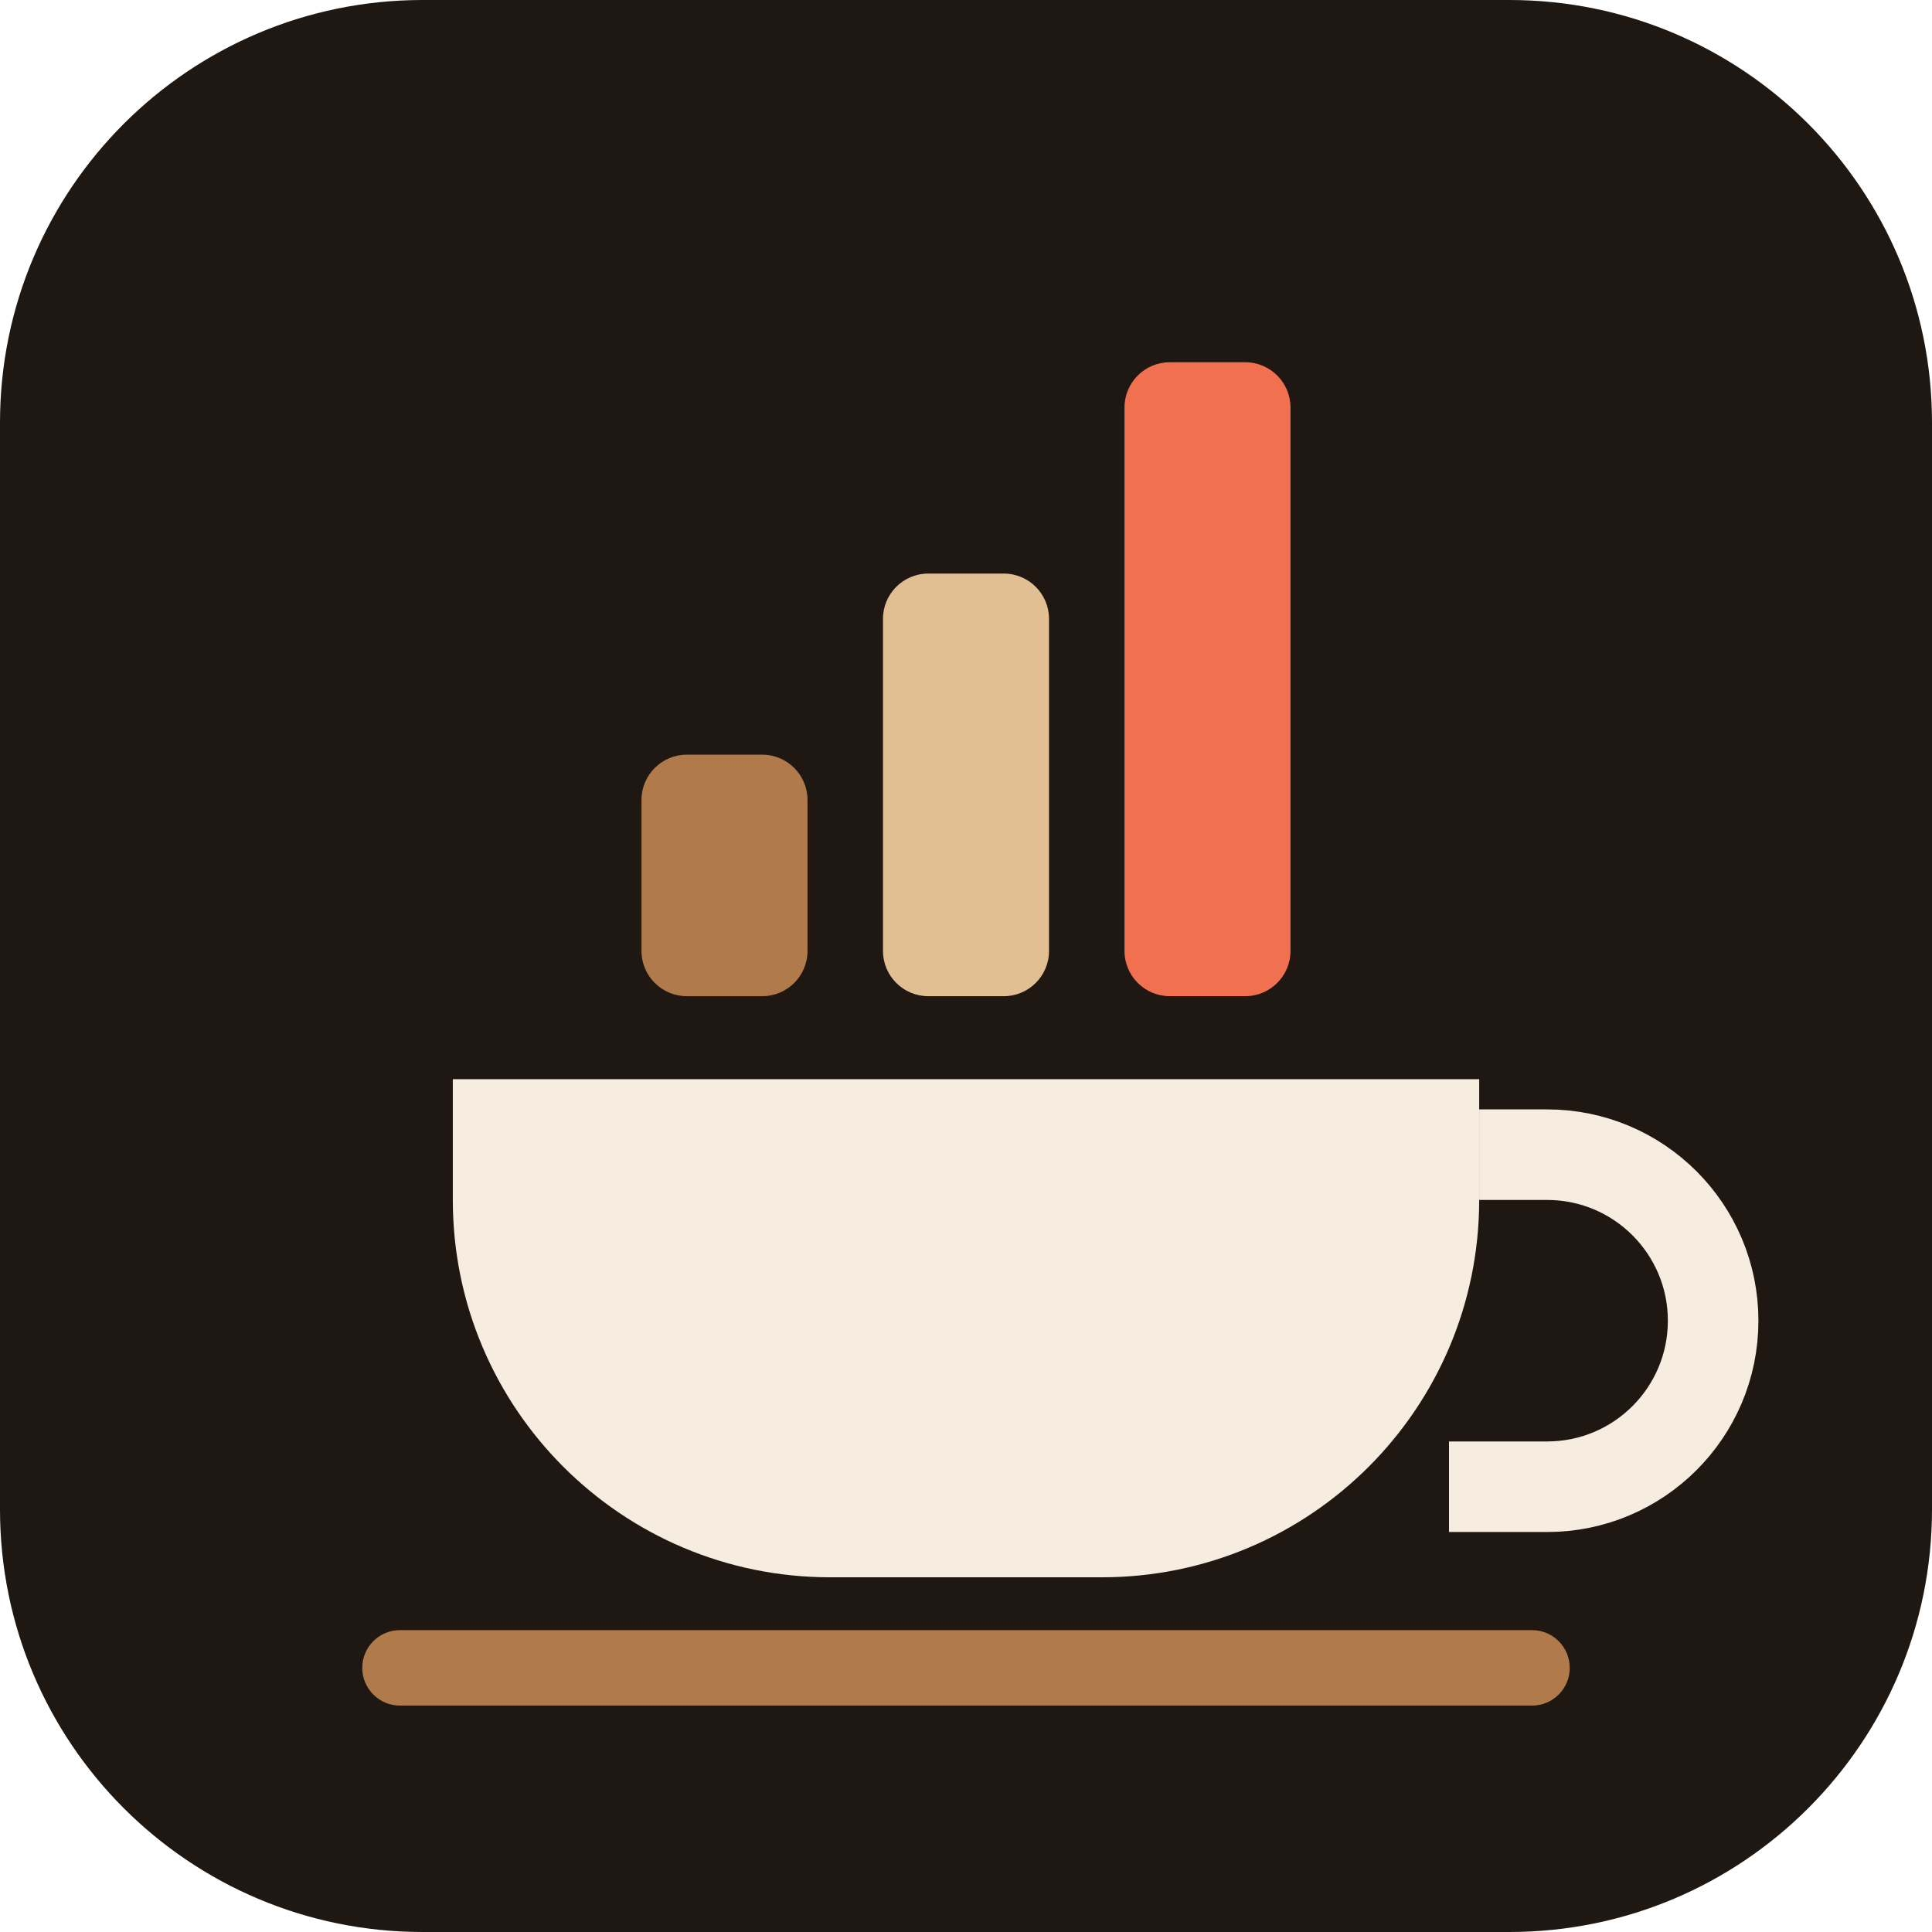
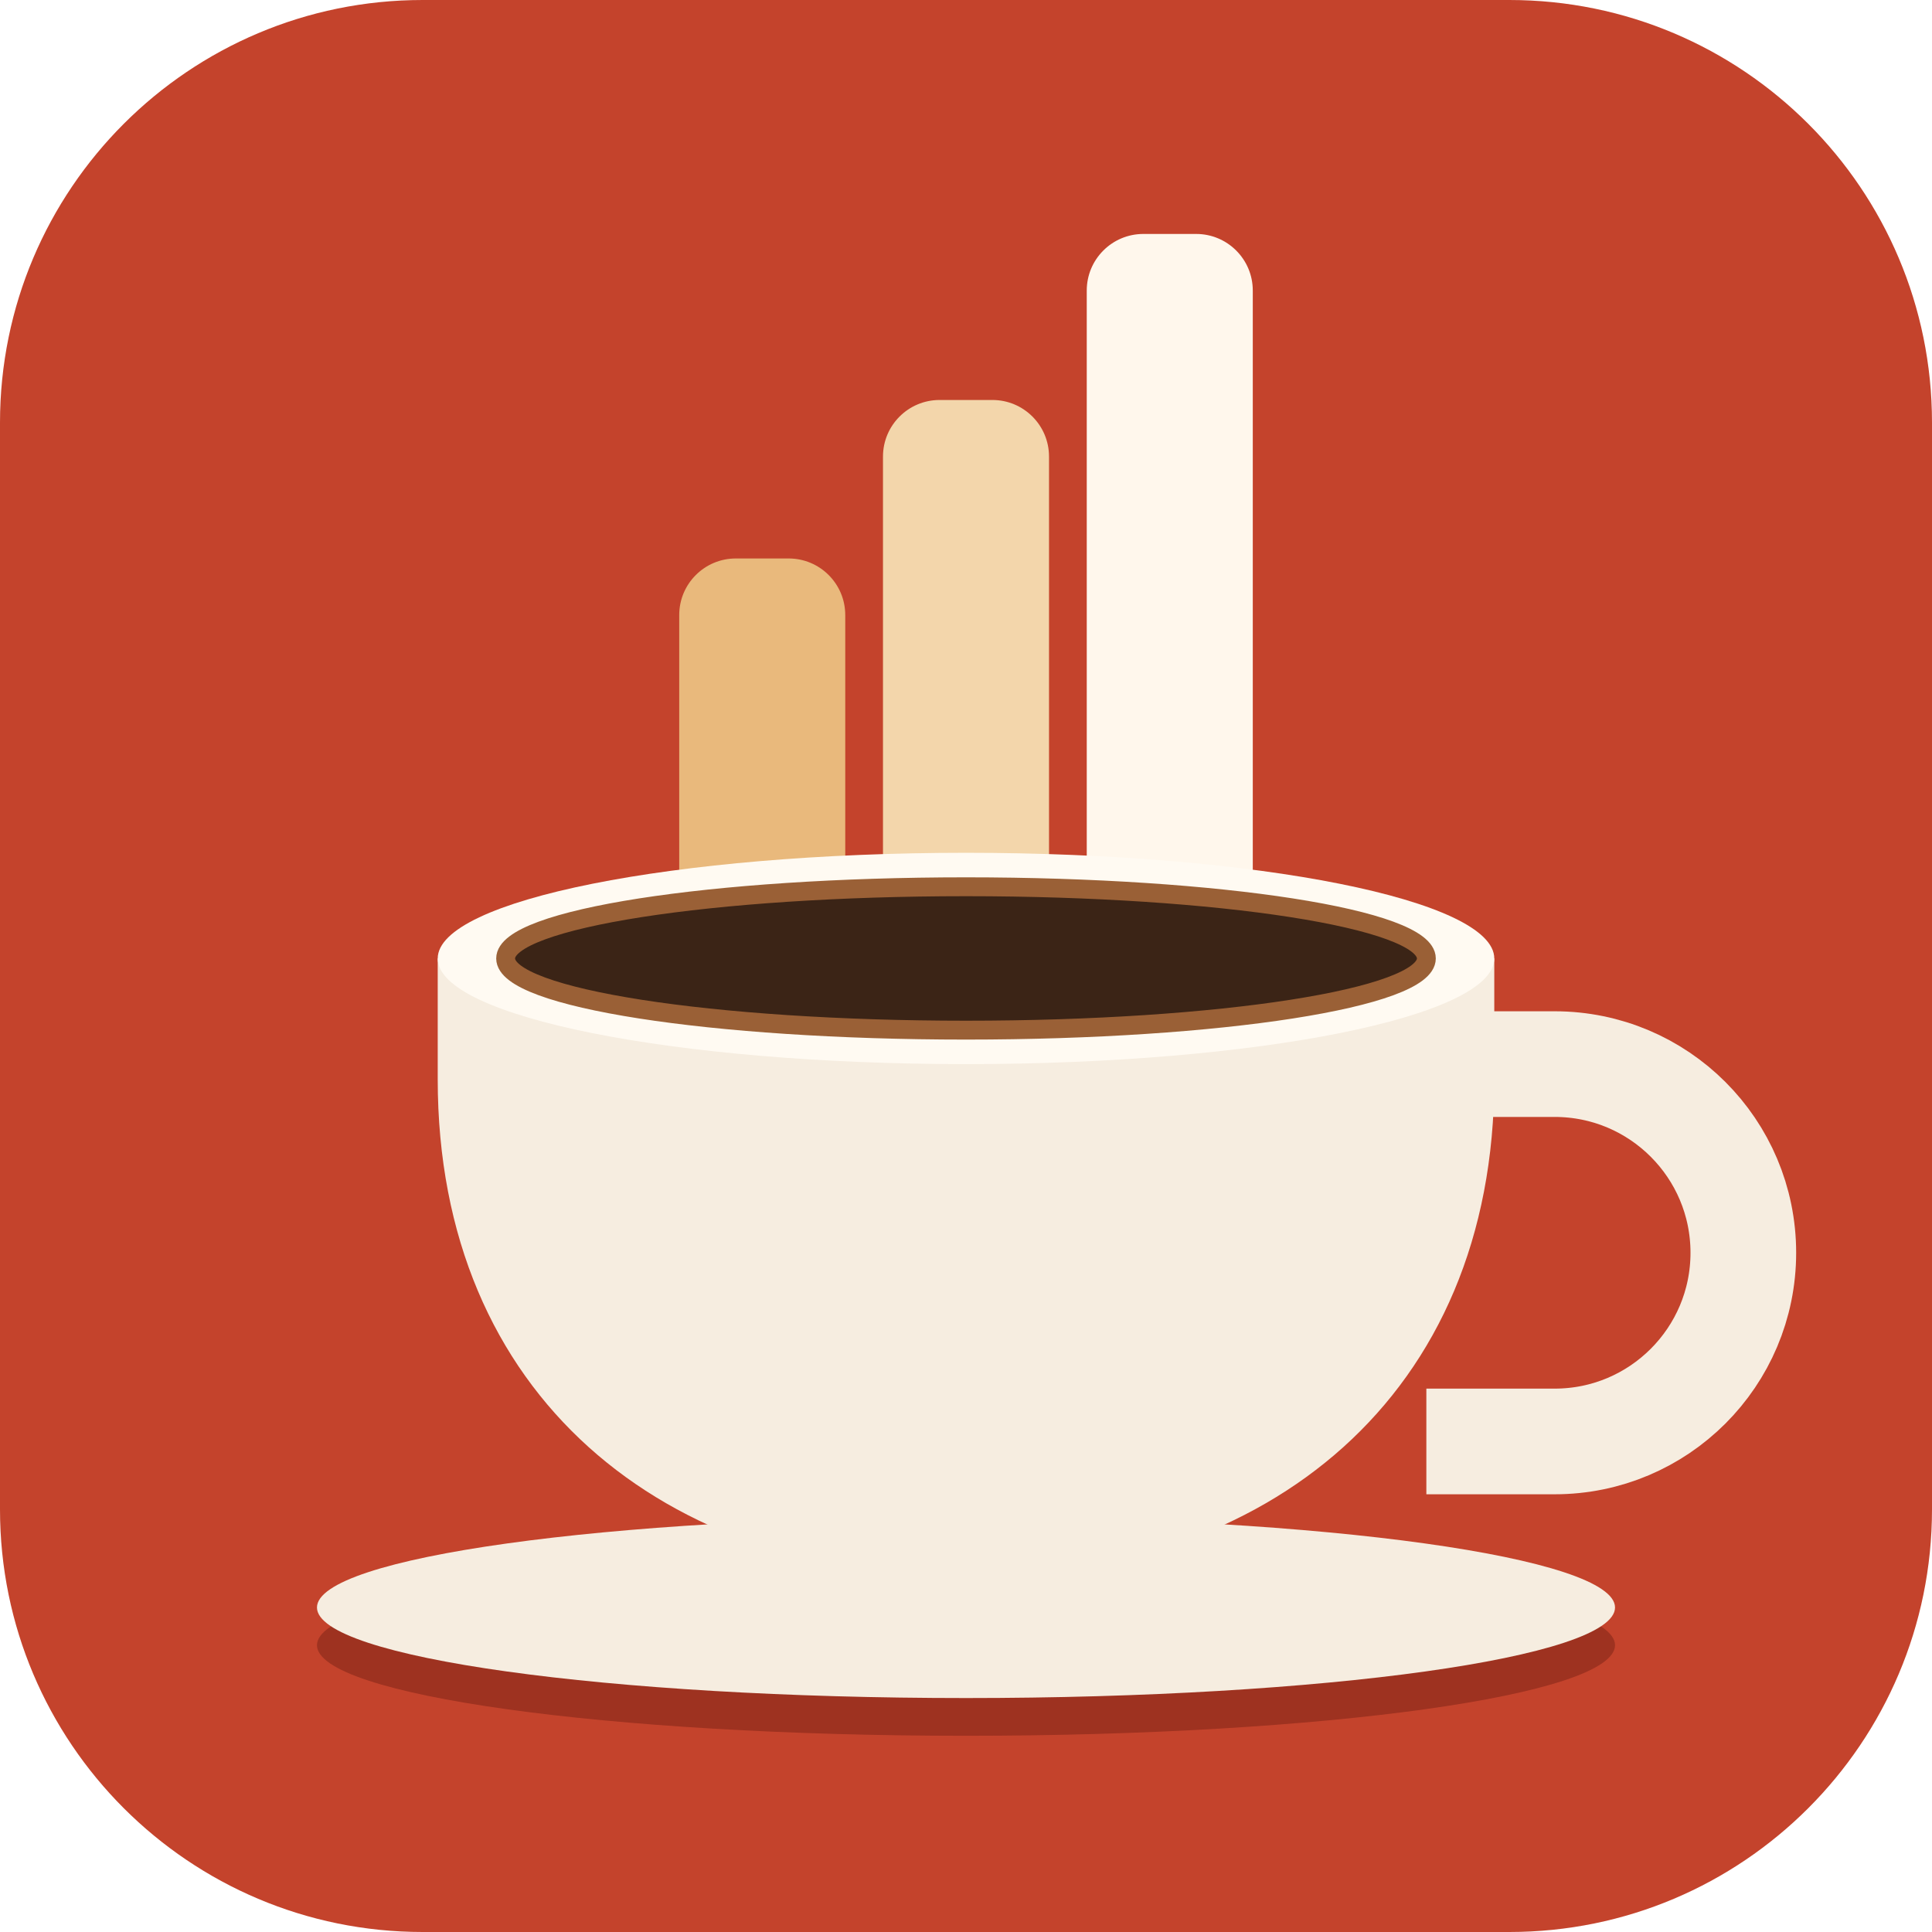
<svg xmlns="http://www.w3.org/2000/svg" viewBox="0 0 512 512" role="img" aria-label="QueryCafe">
-   <rect width="512" height="512" rx="112" fill="#1f1712" />
-   <rect x="170" y="200" width="44" height="64" rx="12" fill="#b07a4a" />
-   <rect x="234" y="152" width="44" height="112" rx="12" fill="#e2bf93" />
-   <rect x="298" y="96" width="44" height="168" rx="12" fill="#f07050" />
-   <path d="M120 286 H392 V318 A100 100 0 0 1 292 418 H220 A100 100 0 0 1 120 318 Z" fill="#f6ede0" />
-   <path d="M392 306 H410 A44 44 0 0 1 410 394 H384" fill="none" stroke="#f6ede0" stroke-width="24" />
-   <rect x="96" y="432" width="320" height="20" rx="10" fill="#b07a4a" />
+   <rect width="512" height="512" rx="112" fill="#c4432c" />
+   <g transform="translate(0 -18)">
+     <ellipse cx="256" cy="454" rx="172" ry="24" fill="#9e3220" />
+     <ellipse cx="256" cy="444" rx="172" ry="24" fill="#f6ede0" />
+     <rect x="180" y="166" width="44" height="106" rx="15" fill="#e9b97c" />
+     <rect x="234" y="124" width="44" height="148" rx="15" fill="#f3d6ab" />
+     <rect x="288" y="80" width="44" height="192" rx="15" fill="#fff7ec" />
+     <path d="M392 300 H412 A50 50 0 0 1 412 400 H378" fill="none" stroke="#f6ede0" stroke-width="28" />
+     <path d="M116 272 H396 V304 C396 388 336 436 256 436 C176 436 116 388 116 304 Z" fill="#f6ede0" />
+     <ellipse cx="256" cy="272" rx="140" ry="28" fill="#fffaf2" />
+     <ellipse cx="256" cy="272" rx="122" ry="19" fill="#3b2416" />
+     <ellipse cx="256" cy="272" rx="122" ry="19" fill="none" stroke="#9a6036" stroke-width="5" />
+   </g>
</svg>
